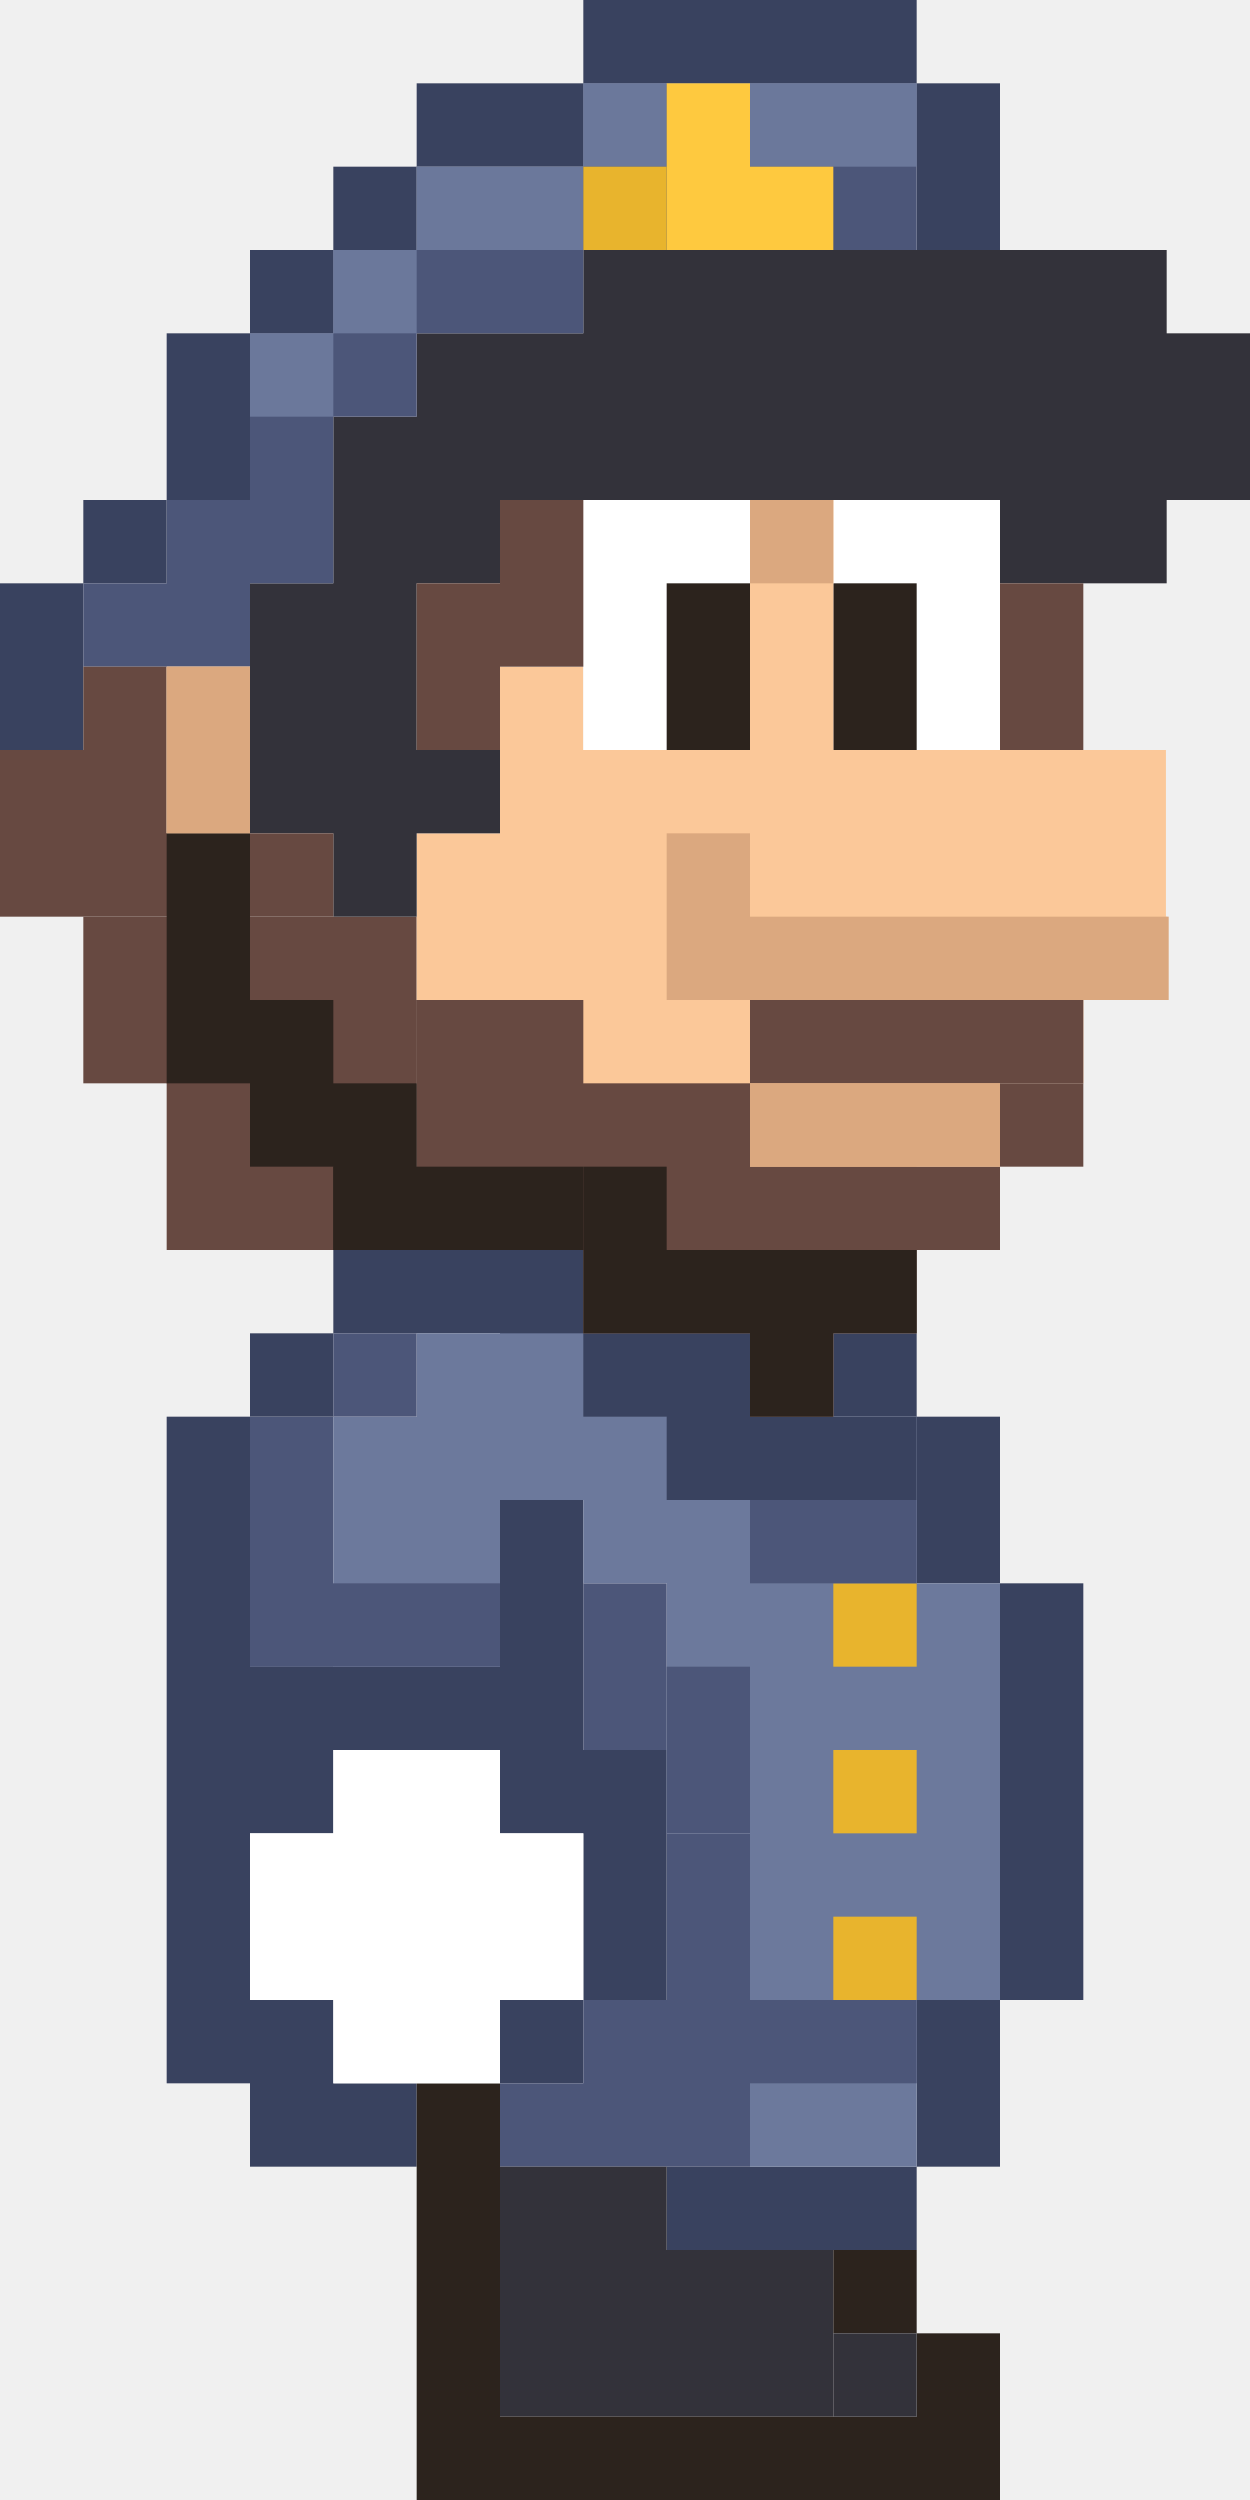
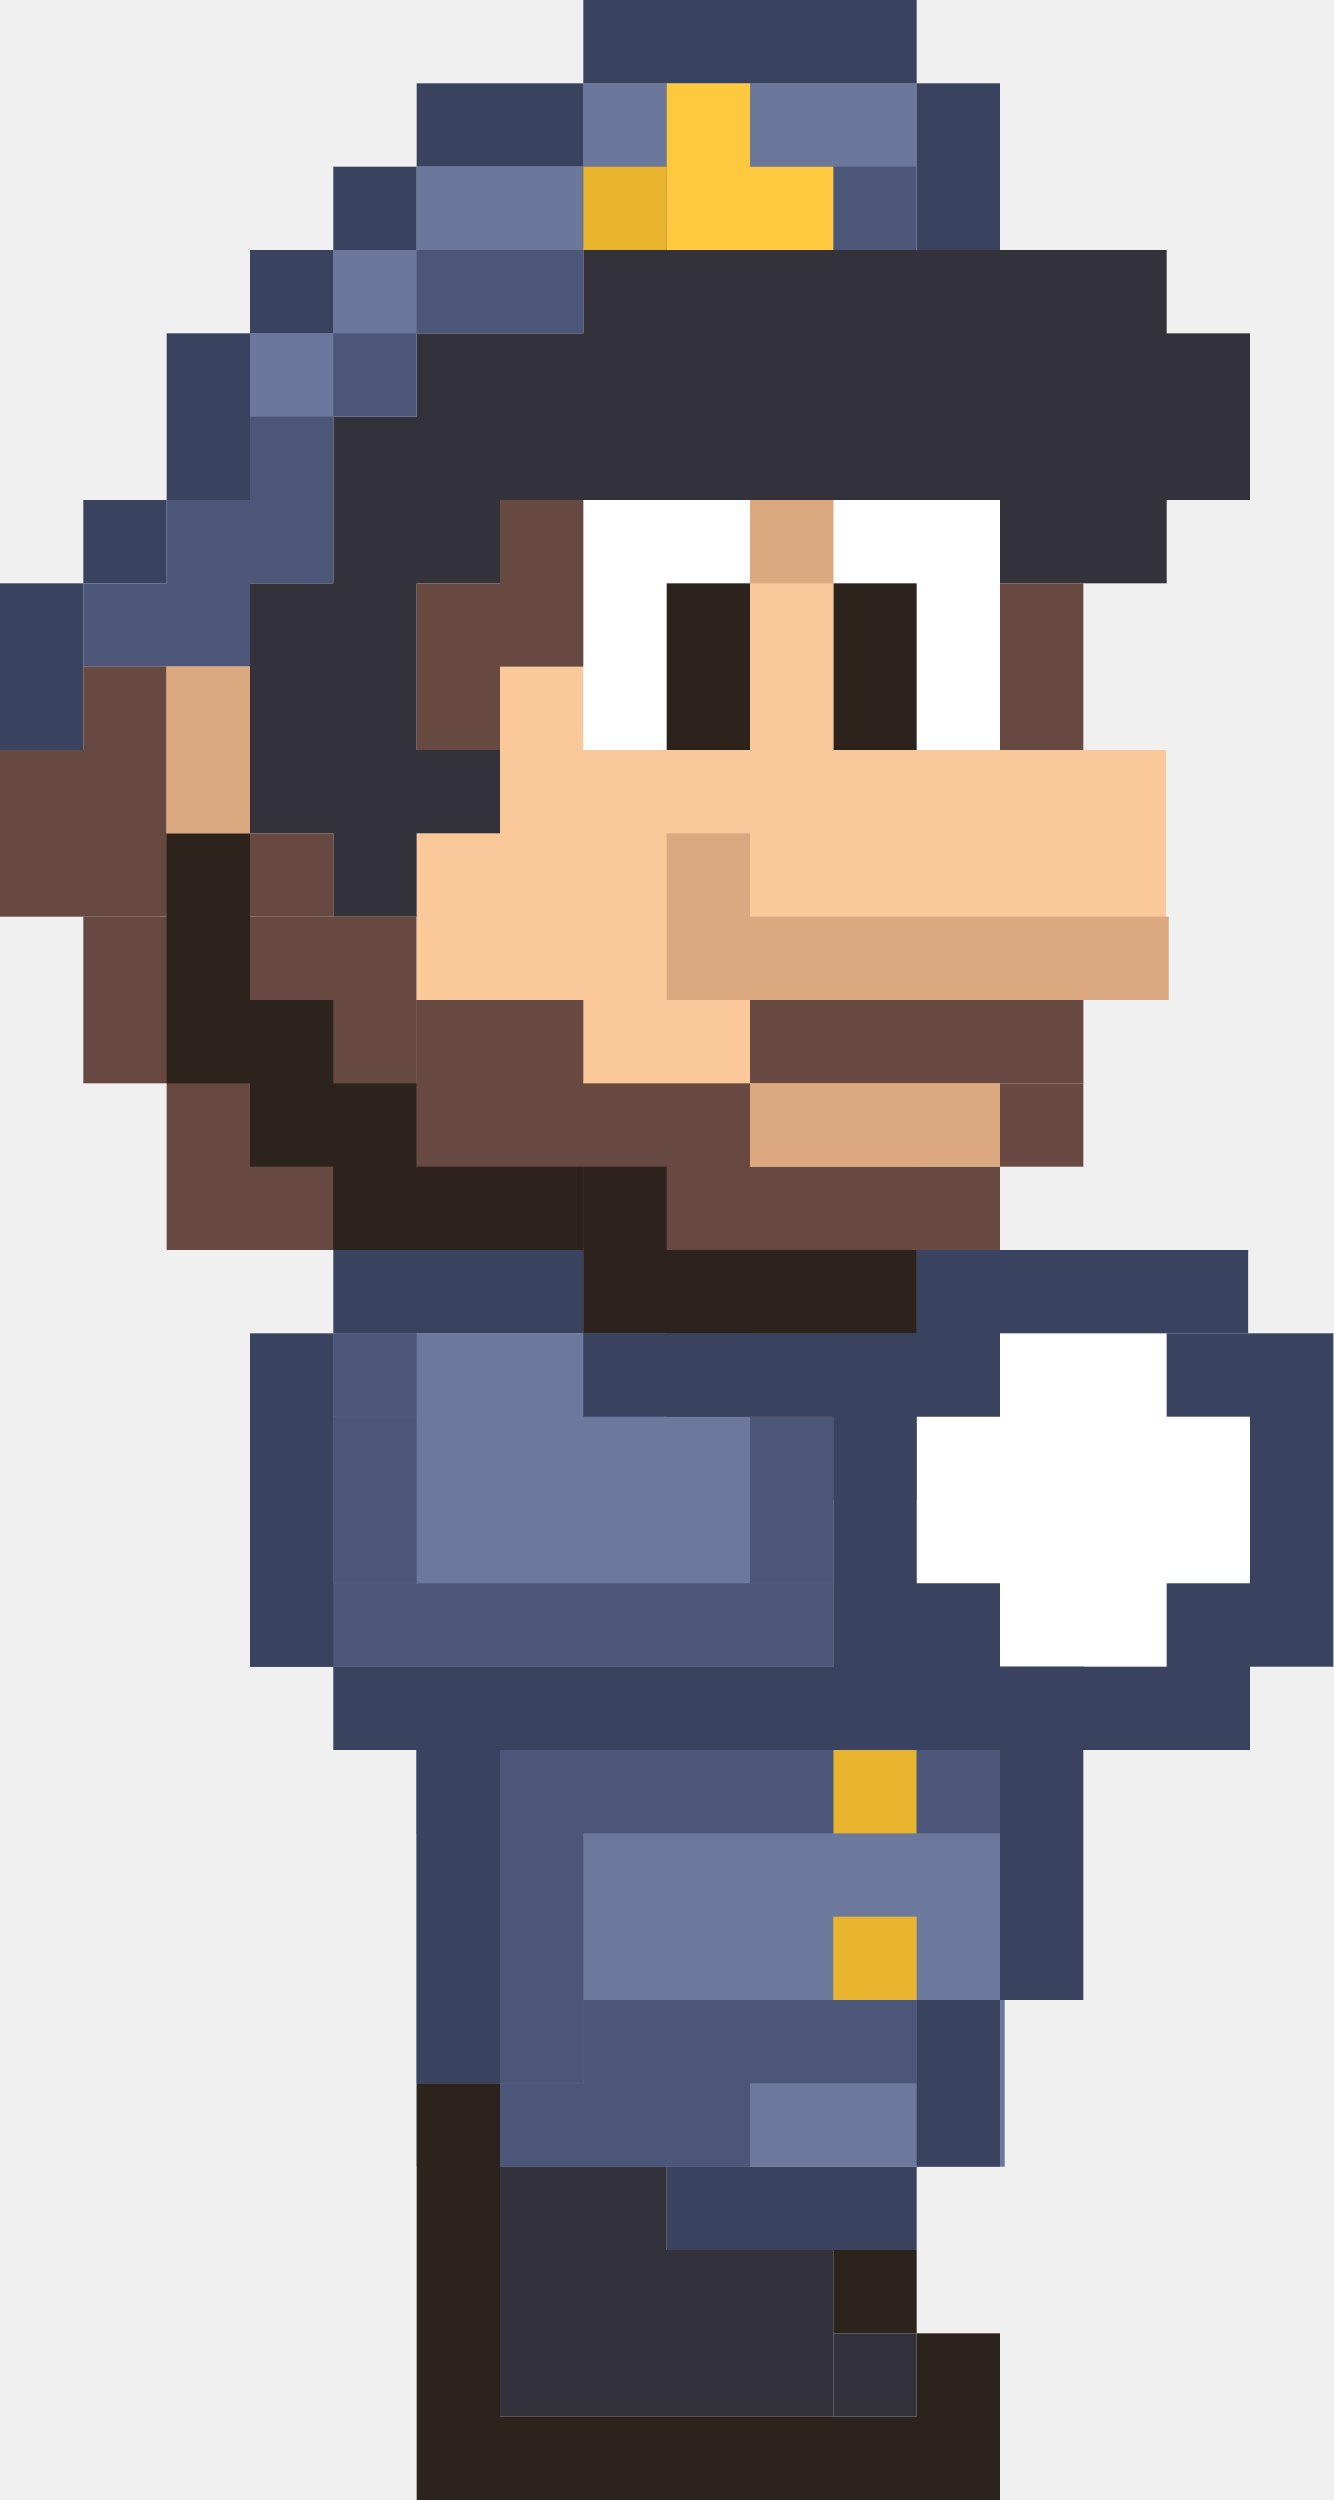
- <svg xmlns="http://www.w3.org/2000/svg" viewBox="0 0 500 1000">
-   <path fill="#39425f" d="M133.33 500H200V533.33H133.33zM100 533.33H133.33V566.67H100zM66.67 566.67H100V666.67H66.67zM66.67 666.67H200V700H66.67zM200 600H233.33V700H200zM66.67 700H133.33V733.33H66.67zM200 700H233.33V733.33H200zM66.67 733.33H100V833.33H66.67zM100 800H133.33V833.33H100zM100 833.33H166.67V866.67H100zM200 800H233.33V833.33H200zM233.33 700H266.67V800H233.33z" />
-   <path fill="#4c5679" d="M100 566.67H133.33V666.67H100zM133.33 533.33H166.67V566.67H133.33zM233.33 633.33H266.67V700H233.33zM200 833.33H300V866.67H200zM233.33 800H300V833.33H233.33zM266.67 733.33H300V800H266.67z" />
-   <path fill="#2c231d" d="M166.67 833.33H200V1000H166.67z" />
-   <path fill="#39425f" d="M266.67 866.67H366.67V900H266.67zM366.67 800H400V866.67H366.67zM400 633.33H433.33V800H400zM366.67 566.67H400V633.33H366.67zM333.33 533.33H366.67V566.67H333.33z" />
-   <path fill="#6c799c" d="M133.33 566.67V666.67H200V600H233.33V633.33H266.67V733.33H300V866.67H366.67V800H400V633.33H366.67V566.67H300V533.33H233.33V500H200V533.33H166.67V566.67H133.33z" />
-   <path fill="#e8b42d" d="M333.33 633.33H366.67V666.67H333.33zM333.33 700H366.67V733.33H333.33zM333.33 766.67H366.67V800H333.33z" />
-   <path fill="#39425f" d="M200 500H233.33V533.33H200zM233.33 533.33H300V566.67H233.33zM266.67 566.67H366.67V600H266.67z" />
-   <path fill="#4c5679" d="M300 600H366.67V633.33H300zM300 800H366.67V833.33H300zM266.67 666.67H300V733.33H266.67zM100 633.33H200V666.67H100z" />
-   <path fill="#33323a" d="M200 866.67H266.67V966.67H200zM266.67 900H333.33V966.67H266.67z" />
-   <path fill="#2c231d" d="M200 966.67H366.67V1000H200zM366.67 933.33H400V1000H366.67zM333.33 900H366.67V933.33H333.33z" />
-   <path fill="#33323a" d="M333.33 933.33H366.67V966.67H333.33z" />
-   <path fill="#fff" d="M233.33 733.33H200V700H133.33V733.33H100V800H133.33V833.33H200V800H233.33V733.33z" />
+ <svg xmlns="http://www.w3.org/2000/svg" viewBox="0 0 533.33 1000">
  <path fill="#674941" d="M33.33 366.67V433.33H66.67V500H166.67V366.67H33.33z" />
  <path fill="#fbc899" d="M466.37 300H233.33V266.67H200V333.33H166.67V400H200V433.33H233.33V466.67H300V500H366.67V466.67H400V433.33H433.33V400H466.96V366.67H466.37V300z" />
  <path fill="#674941" d="M133.33 400H166.67V433.33H133.33z" />
  <path fill="#fff" d="M233.33 200H400V300H233.33z" />
+   <path fill="#6c799c" d="M133.33 533.33H333.33V666.67H133.33zM166.67 700H401.89V866.67H166.67z" />
  <path fill="#39425f" d="M233.33 0H266.67V33.33H233.33zM266.67 0H300V33.33H266.67zM300 0H333.33V33.33H300zM333.33 0H366.67V33.33H333.33zM166.67 33.33H233.33V66.67H166.67zM133.33 66.67H166.67V100H133.33zM100 100H133.33V133.33H100zM33.33 200H66.67V233.33H33.33zM66.67 133.33H100V200H66.67zM366.67 33.33H400V100H366.67zM0 233.33H33.33V300H0z" />
  <path fill="#33323a" d="M100 266.67V233.33H133.33V166.67H166.67V133.33H233.33V100H466.67V133.33H500V200H466.67V233.33H400V200H200V233.33H166.67V300H200V333.33H166.67V366.67H133.33V333.33H100V266.67z" />
  <path fill="#4c5679" d="M33.33 266.67H100V233.33H133.33V166.67H166.67V133.33H233.33V100H366.67V33.33H233.33V66.67H166.67V100H133.33V133.33H100V200H66.67V233.33H33.33V266.67z" />
  <path fill="#6b789b" d="M300 33.33H366.67V66.67H300zM233.33 33.33H266.67V66.67H233.33zM166.67 66.67H233.33V100H166.67zM133.33 100H166.67V133.33H133.33zM100 133.33H133.33V166.67H100z" />
  <path fill="#fec93f" d="M266.67 33.33H300V100H266.67zM300 66.67H333.33V100H300z" />
  <path fill="#e8b42d" d="M233.33 66.67H266.67V100H233.33z" />
  <path fill="#674941" d="M0 300H33.33V366.67H0zM33.33 300H66.67V366.67H33.33zM33.33 266.67H66.67V300H33.33zM66.67 333.33H133.33V366.67H66.67z" />
  <path fill="#fbc899" d="M66.67 266.67H100V333.33H66.67z" />
  <path fill="#674941" d="M166.67 233.33H200V300H166.67zM200 200H233.33V266.67H200z" />
  <path fill="#2c231d" d="M266.67 233.33H300V300H266.67zM333.33 233.33H366.67V300H333.33z" />
  <path fill="#674941" d="M166.67 400H233.33V433.33H166.67zM200 433.33H300V466.67H200zM200 466.67H366.67V500H200zM233.33 500H366.67V533.33H233.33zM166.67 433.33H200V500H166.67zM400 433.33H433.33V466.67H400zM366.67 466.67H400V500H366.67z" />
+   <path fill="#83561e" d="M300 533.33H333.33V566.67H300z" />
  <path fill="#fbc899" d="M300 200H333.33V300H300z" />
  <path fill="#2c231d" d="M100 400H133.33V466.67H100zM133.33 433.33H166.67V500H133.33z" />
+   <path fill="#39425f" d="M133.33 500H200V533.33H133.33z" />
+   <path fill="#4c5679" d="M100 566.67H133.33V666.67H100zM133.33 533.33H166.67V566.67H133.33zM200 833.33H300V866.67H200zM233.33 800H300V833.33H233.33z" />
+   <path fill="#2c231d" d="M166.67 833.33H200V1000H166.67z" />
+   <path fill="#39425f" d="M266.67 866.67H366.67V900H266.67zM366.67 800H400V866.67H366.67zM400 633.33H433.33V800H400zM366.67 566.67H400V633.33H366.67zM333.33 533.33H366.67V566.67H333.33z" />
+   <path fill="#e8b42d" d="M333.33 633.33H366.67V666.67H333.33zM333.33 700H366.67V733.33H333.33zM333.33 766.67H366.67V800H333.33z" />
+   <path fill="#39425f" d="M200 500H233.33V533.33H200zM233.33 533.33H300V566.67H233.33zM333.33 566.67H366.67V600H333.33z" />
+   <path fill="#4c5679" d="M300 800H366.67V833.33H300zM100 633.33H333.33V666.67H100z" />
+   <path fill="#33323a" d="M200 866.67H266.67V966.67H200zM266.67 900H333.33V966.67H266.67z" />
+   <path fill="#2c231d" d="M200 966.67H366.67V1000H200zM366.67 933.33H400V1000H366.67zM333.33 900H366.67V933.33H333.33z" />
+   <path fill="#33323a" d="M333.33 933.33H366.67V966.67H333.33z" />
+   <path fill="#fff" d="M400 533.33V566.67H366.67V633.33H400V666.67H466.67V633.33H500V566.67H466.67V533.33H400z" />
+   <path fill="#39425f" d="M366.67 533.33H266.67V566.67H333.33V666.67H133.33V700H500V666.67H533.33V600H500V633.33H466.67V666.67H400V633.33H366.67V566.67H400V533.33H499.26V500H366.66V533.33z" />
+   <path fill="#39425f" d="M466.67 533.33H500V566.67H466.67z" />
+   <path fill="#4c5679" d="M166.67 700H333.33V733.33H166.67zM366.67 700H400V733.33H366.67z" />
+   <path fill="#4c5679" d="M166.67 700H233.33V833.33H166.67zM300 566.67H333.33V633.33H300z" />
+   <path fill="#39425f" d="M500 533.33H533.33V600H500zM100 533.33H133.33V666.67H100z" />
+   <path fill="#4c5679" d="M133.33 566.67H166.67V633.33H133.33z" />
+   <path fill="#39425f" d="M166.67 700H200V833.33H166.67z" />
  <path fill="#674941" d="M300 400H433.33V433.33H300z" />
  <path fill="#fbc899" d="M300 366.67H366.67V400H300z" />
  <path fill="#2c231d" d="M66.67 333.33H100V433.33H66.67zM133.33 466.67H233.33V500H133.33z" />
  <path fill="#674941" d="M400 233.33H433.33V300H400z" />
  <path fill="#dba87f" d="M266.67 333.33H300V400H266.67zM300 366.67H467.48V400H300zM300 433.33H400V466.67H300zM300 200H333.33V233.33H300zM66.67 266.67H100V333.33H66.67z" />
-   <path fill="#674941" d="M300 533.33H333.33V566.67H300z" />
-   <path fill="#2c231d" d="M233.33 500H366.67V533.33H233.33zM300 533.33H333.33V566.67H300zM233.33 466.67H266.67V500H233.33z" />
+   <path fill="#2c231d" d="M233.33 500H366.67V533.33H233.33zM233.33 466.67H266.67V500H233.33z" />
</svg>
